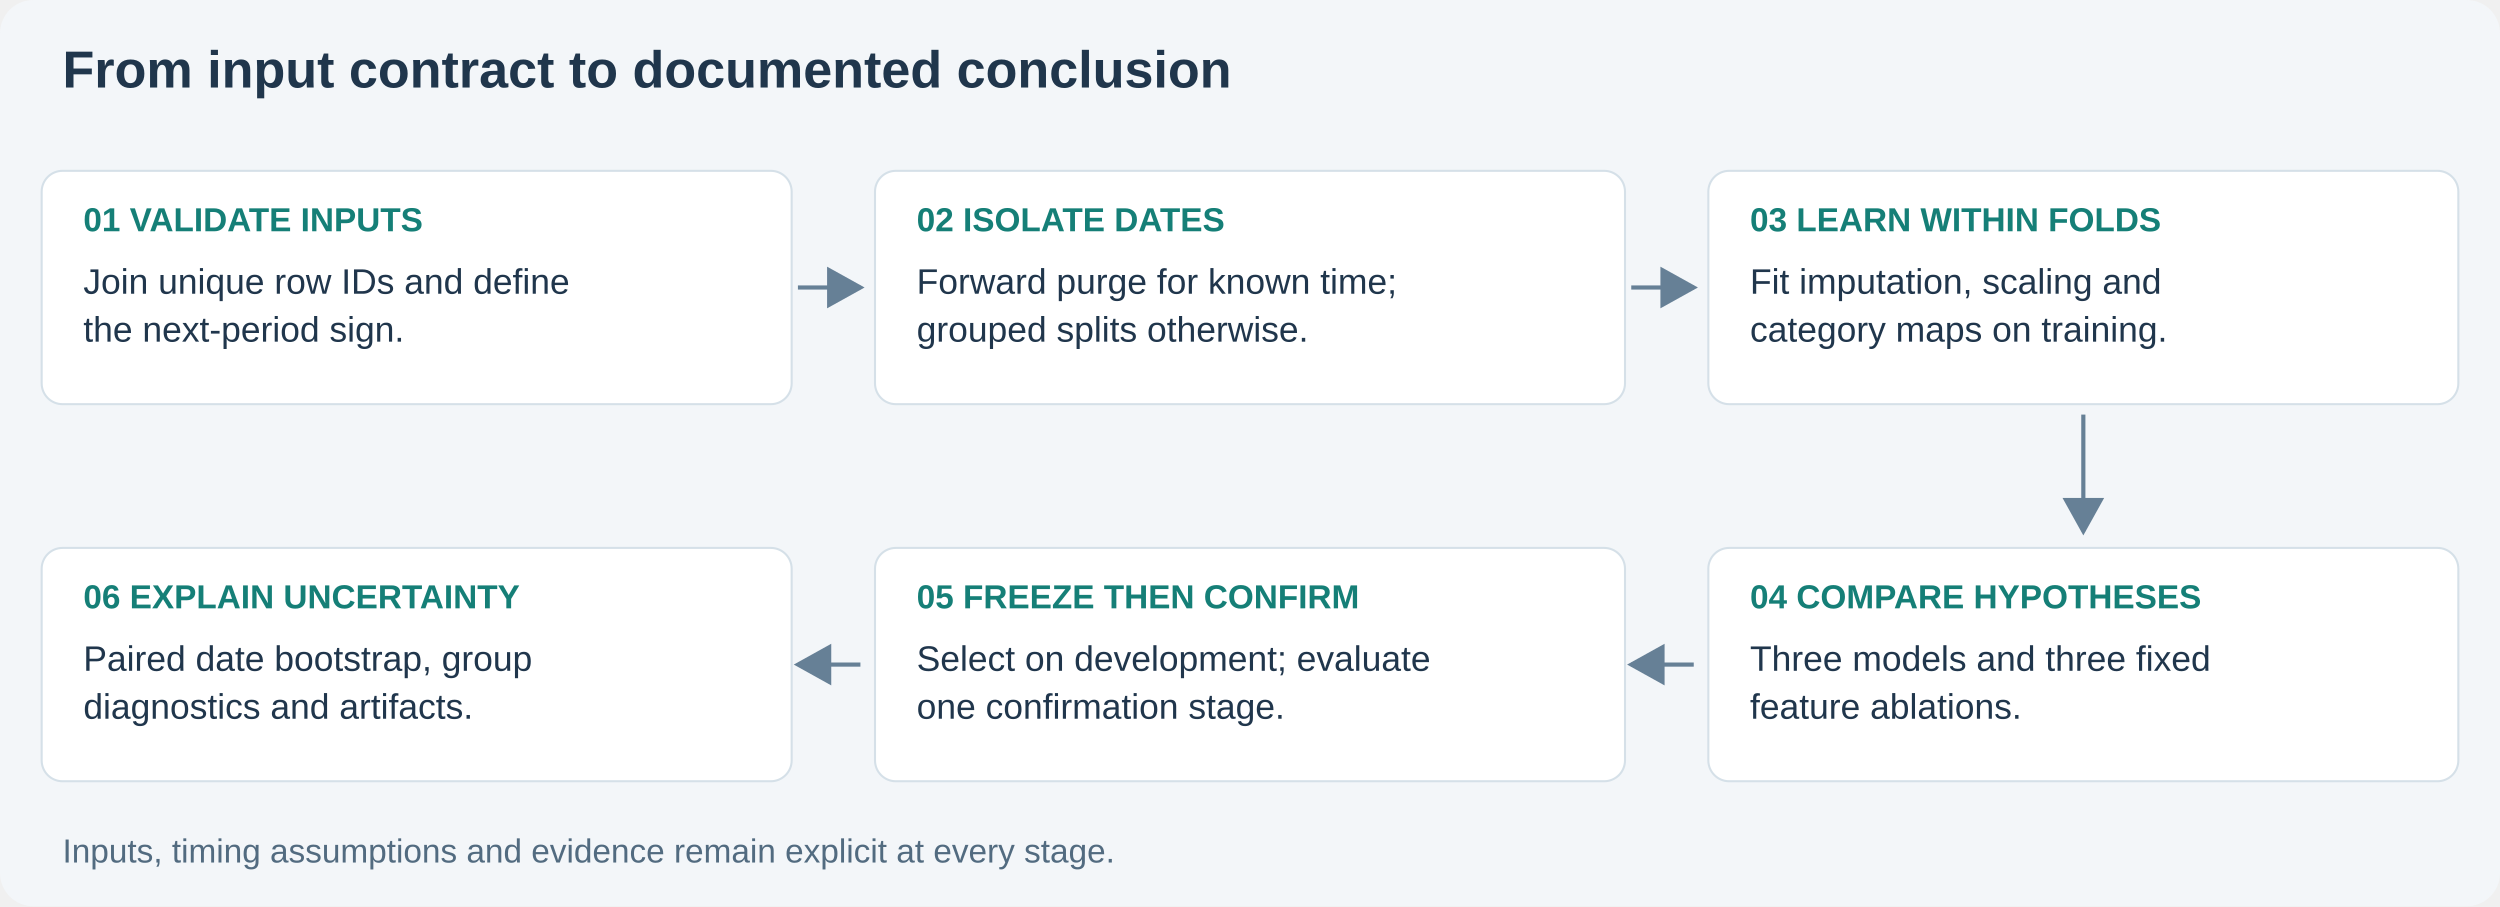
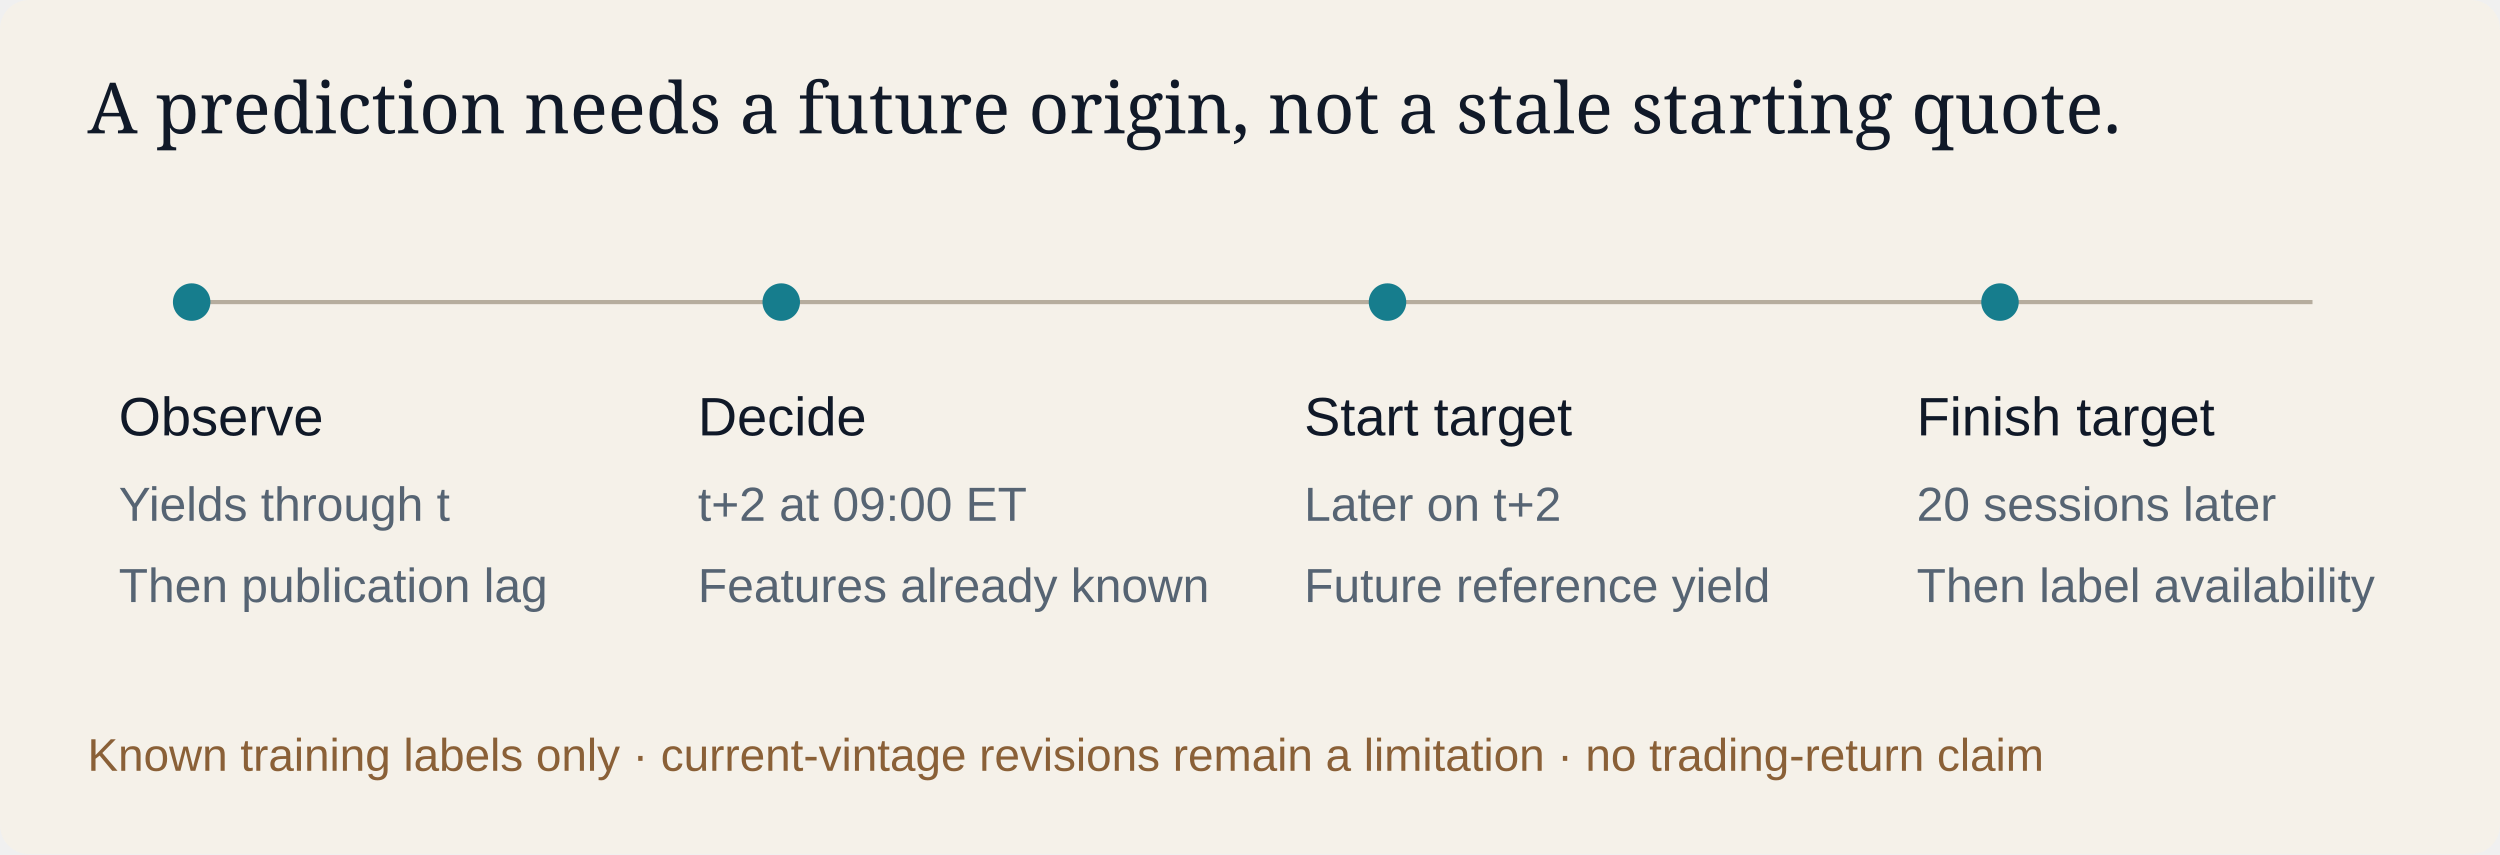
- <svg xmlns="http://www.w3.org/2000/svg" width="1200" height="435" viewBox="0 0 1200 435" role="img" aria-labelledby="title desc">
-   <rect width="1200" height="435" rx="16" fill="#f3f6f9" />
-   <defs>
-     <marker id="arrow" markerWidth="10" markerHeight="10" refX="8" refY="5" orient="auto">
-       <path d="M0 0 L9 5 L0 10 Z" fill="#668096" />
-     </marker>
-   </defs>
-   <text x="30" y="42" font-family="Arial, Helvetica, sans-serif" font-size="25" fill="#20364c" font-weight="700">From input contract to documented conclusion</text>
-   <rect x="20" y="82" width="360" height="112" rx="10" fill="white" stroke="#d5e0e8" />
-   <text x="40" y="111" font-family="Arial, Helvetica, sans-serif" font-size="16" fill="#157f77" font-weight="700">01  VALIDATE INPUTS</text>
-   <text x="40" y="141" font-family="Arial, Helvetica, sans-serif" font-size="17" fill="#20364c" font-weight="400">Join unique row IDs and define</text>
-   <text x="40" y="164" font-family="Arial, Helvetica, sans-serif" font-size="17" fill="#20364c" font-weight="400">the next-period sign.</text>
-   <rect x="420" y="82" width="360" height="112" rx="10" fill="white" stroke="#d5e0e8" />
-   <text x="440" y="111" font-family="Arial, Helvetica, sans-serif" font-size="16" fill="#157f77" font-weight="700">02  ISOLATE DATES</text>
-   <text x="440" y="141" font-family="Arial, Helvetica, sans-serif" font-size="17" fill="#20364c" font-weight="400">Forward purge for known time;</text>
-   <text x="440" y="164" font-family="Arial, Helvetica, sans-serif" font-size="17" fill="#20364c" font-weight="400">grouped splits otherwise.</text>
-   <rect x="820" y="82" width="360" height="112" rx="10" fill="white" stroke="#d5e0e8" />
-   <text x="840" y="111" font-family="Arial, Helvetica, sans-serif" font-size="16" fill="#157f77" font-weight="700">03  LEARN WITHIN FOLDS</text>
-   <text x="840" y="141" font-family="Arial, Helvetica, sans-serif" font-size="17" fill="#20364c" font-weight="400">Fit imputation, scaling and</text>
-   <text x="840" y="164" font-family="Arial, Helvetica, sans-serif" font-size="17" fill="#20364c" font-weight="400">category maps on training.</text>
-   <rect x="820" y="263" width="360" height="112" rx="10" fill="white" stroke="#d5e0e8" />
-   <text x="840" y="292" font-family="Arial, Helvetica, sans-serif" font-size="16" fill="#157f77" font-weight="700">04  COMPARE HYPOTHESES</text>
-   <text x="840" y="322" font-family="Arial, Helvetica, sans-serif" font-size="17" fill="#20364c" font-weight="400">Three models and three fixed</text>
-   <text x="840" y="345" font-family="Arial, Helvetica, sans-serif" font-size="17" fill="#20364c" font-weight="400">feature ablations.</text>
-   <rect x="420" y="263" width="360" height="112" rx="10" fill="white" stroke="#d5e0e8" />
-   <text x="440" y="292" font-family="Arial, Helvetica, sans-serif" font-size="16" fill="#157f77" font-weight="700">05  FREEZE THEN CONFIRM</text>
-   <text x="440" y="322" font-family="Arial, Helvetica, sans-serif" font-size="17" fill="#20364c" font-weight="400">Select on development; evaluate</text>
-   <text x="440" y="345" font-family="Arial, Helvetica, sans-serif" font-size="17" fill="#20364c" font-weight="400">one confirmation stage.</text>
-   <rect x="20" y="263" width="360" height="112" rx="10" fill="white" stroke="#d5e0e8" />
-   <text x="40" y="292" font-family="Arial, Helvetica, sans-serif" font-size="16" fill="#157f77" font-weight="700">06  EXPLAIN UNCERTAINTY</text>
-   <text x="40" y="322" font-family="Arial, Helvetica, sans-serif" font-size="17" fill="#20364c" font-weight="400">Paired date bootstrap, group</text>
-   <text x="40" y="345" font-family="Arial, Helvetica, sans-serif" font-size="17" fill="#20364c" font-weight="400">diagnostics and artifacts.</text>
-   <line x1="383" y1="138" x2="413" y2="138" stroke="#668096" stroke-width="2" marker-end="url(#arrow)" />
-   <line x1="783" y1="138" x2="813" y2="138" stroke="#668096" stroke-width="2" marker-end="url(#arrow)" />
-   <line x1="1000" y1="199" x2="1000" y2="255" stroke="#668096" stroke-width="2" marker-end="url(#arrow)" />
-   <line x1="813" y1="319" x2="783" y2="319" stroke="#668096" stroke-width="2" marker-end="url(#arrow)" />
-   <line x1="413" y1="319" x2="383" y2="319" stroke="#668096" stroke-width="2" marker-end="url(#arrow)" />
-   <text x="30" y="414" font-family="Arial, Helvetica, sans-serif" font-size="16" fill="#526b80" font-weight="400">Inputs, timing assumptions and evidence remain explicit at every stage.</text>
+ <svg xmlns="http://www.w3.org/2000/svg" viewBox="0 0 1200 410" role="img" aria-labelledby="title desc">
+   <rect width="1200" height="410" rx="14" fill="#f5f1e9" />
+   <text x="42" y="64" font-family="Georgia,serif" font-size="34" fill="#101928">A prediction needs a future origin, not a stale starting quote.</text>
+   <path d="M85 145H1110" stroke="#b6ad9e" stroke-width="2" />
+   <g font-family="Arial,sans-serif">
+     <g fill="#167d8d">
+       <circle cx="92" cy="145" r="9" />
+       <circle cx="375" cy="145" r="9" />
+       <circle cx="666" cy="145" r="9" />
+       <circle cx="960" cy="145" r="9" />
+     </g>
+     <g fill="#101928" font-size="26">
+       <text x="57" y="209">Observe</text>
+       <text x="335" y="209">Decide</text>
+       <text x="626" y="209">Start target</text>
+       <text x="920" y="209">Finish target</text>
+     </g>
+     <g fill="#566473" font-size="23">
+       <text x="57" y="250">Yields through t</text>
+       <text x="335" y="250">t+2 at 09:00 ET</text>
+       <text x="626" y="250">Later on t+2</text>
+       <text x="920" y="250">20 sessions later</text>
+       <text x="57" y="289">Then publication lag</text>
+       <text x="335" y="289">Features already known</text>
+       <text x="626" y="289">Future reference yield</text>
+       <text x="920" y="289">Then label availability</text>
+     </g>
+     <text x="42" y="370" font-size="22" fill="#8a6037">Known training labels only · current-vintage revisions remain a limitation · no trading-return claim</text>
+   </g>
</svg>
